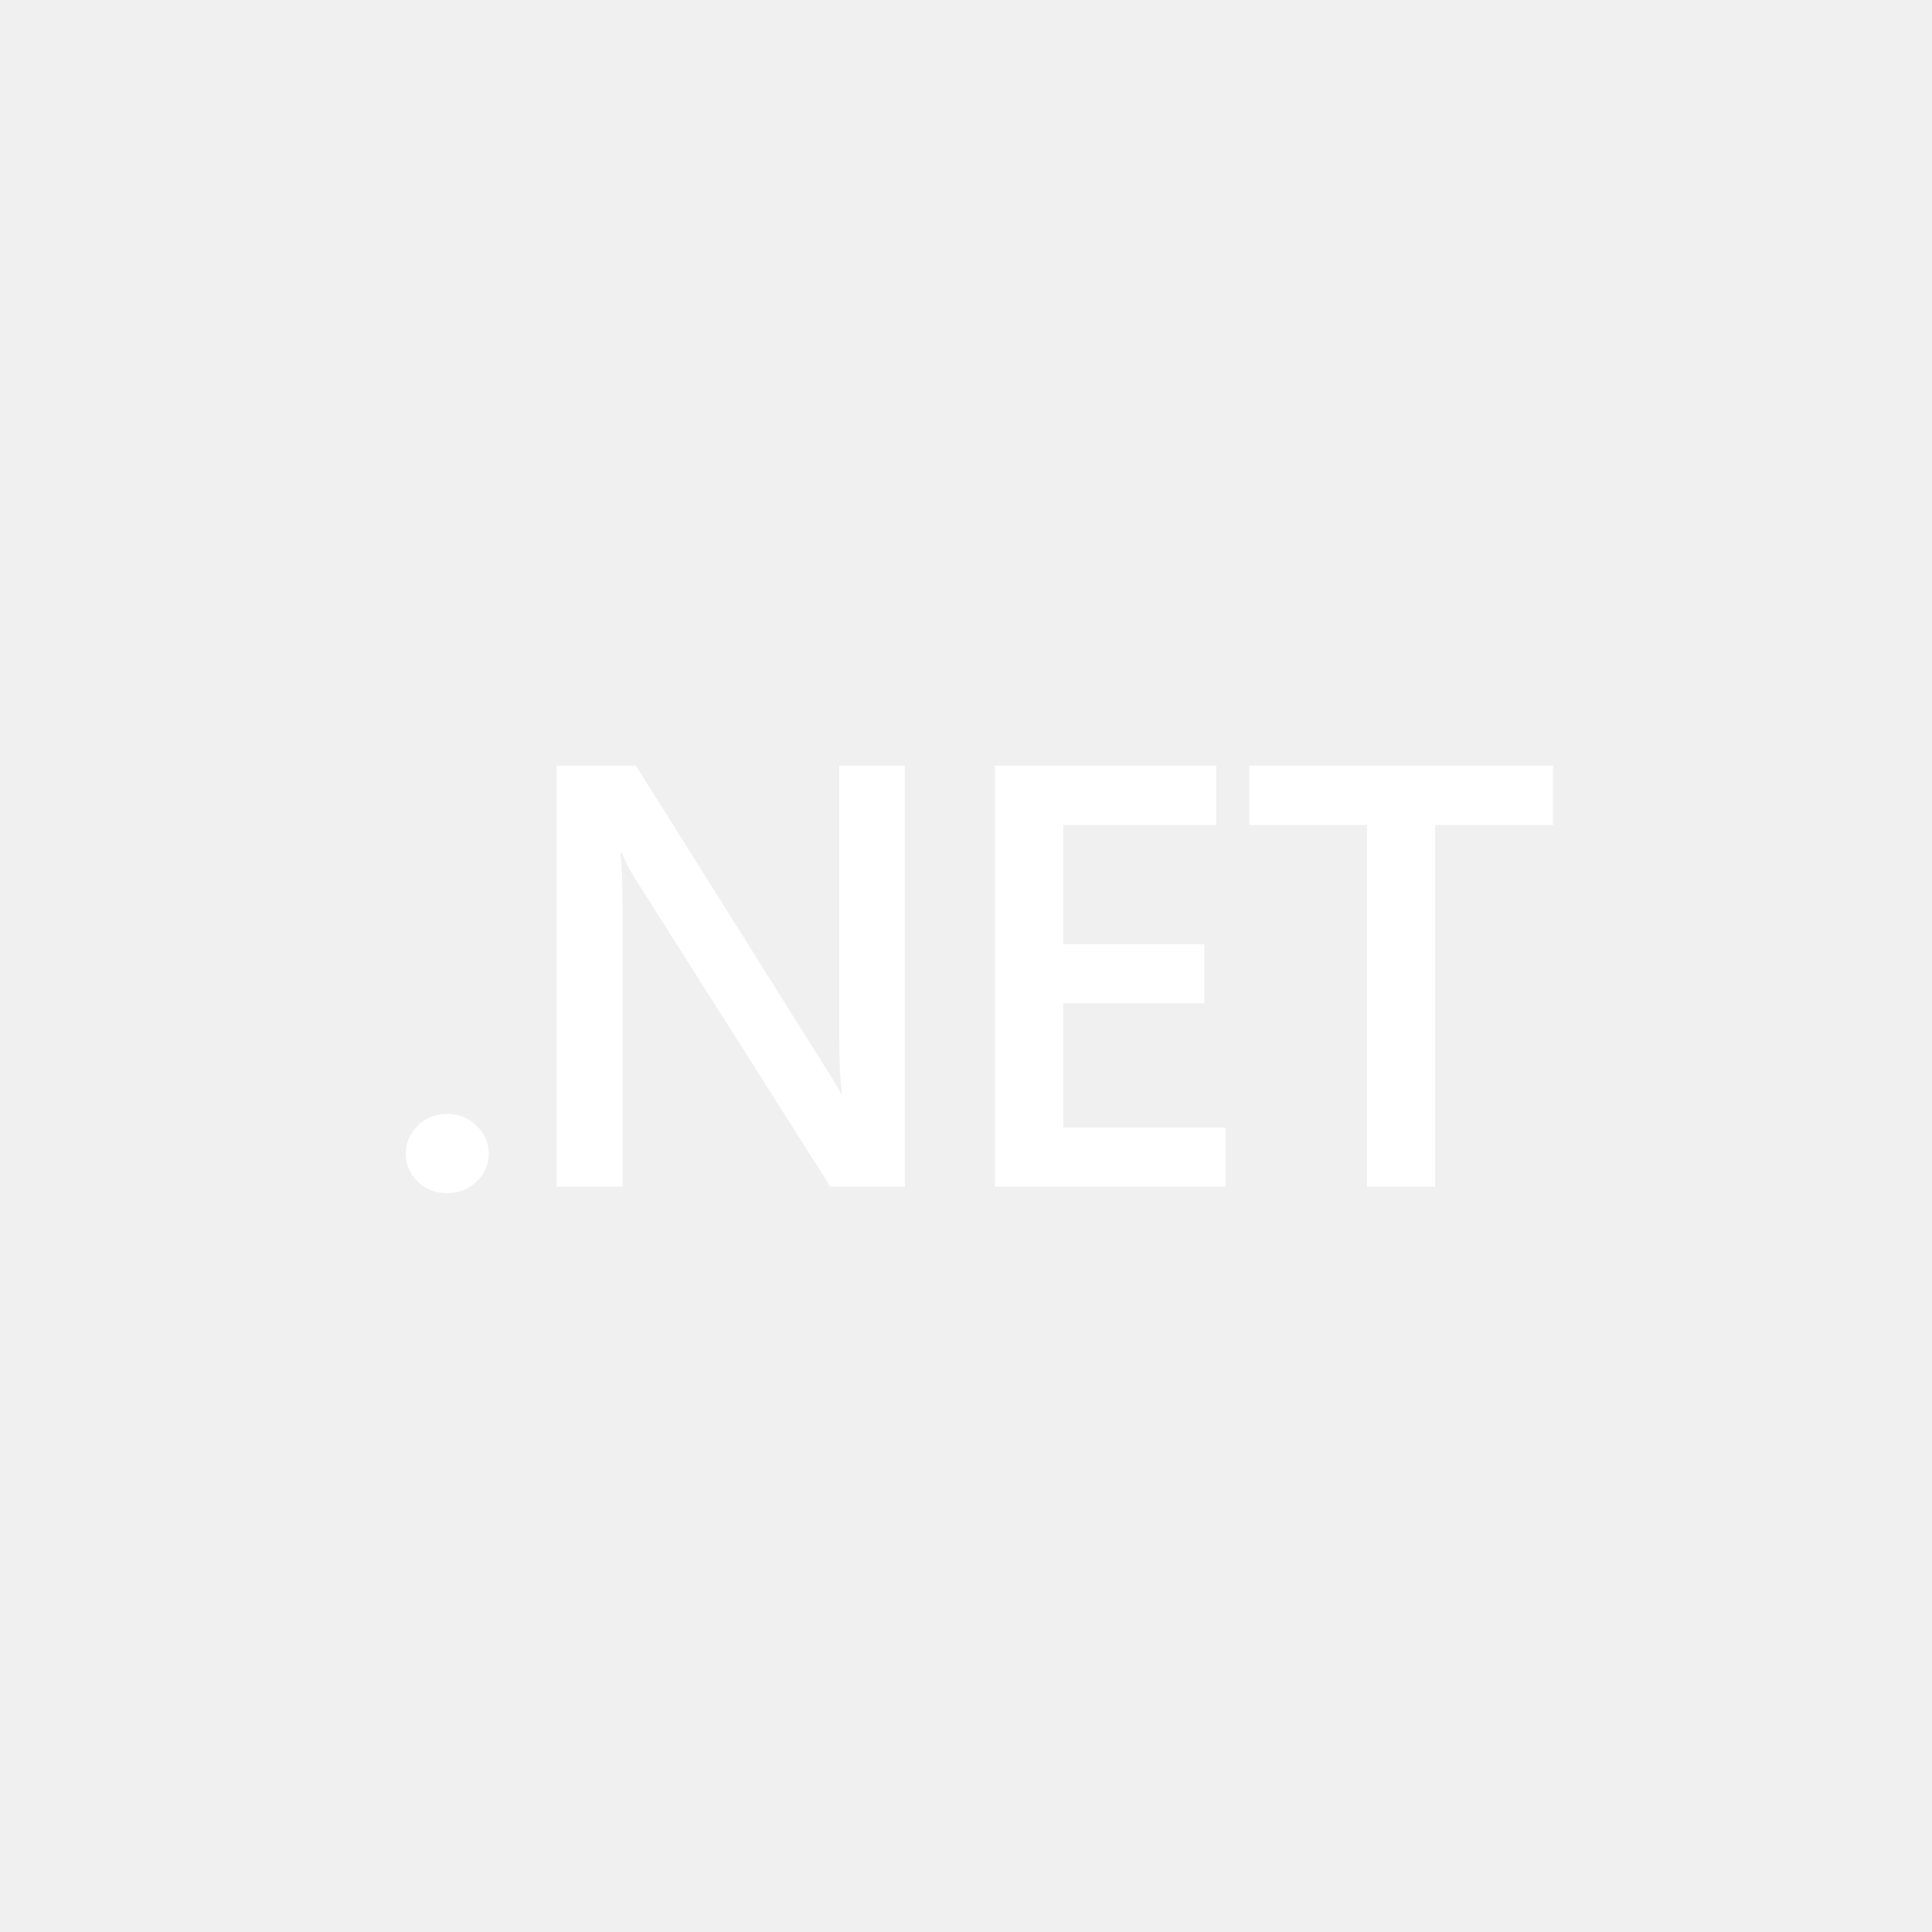
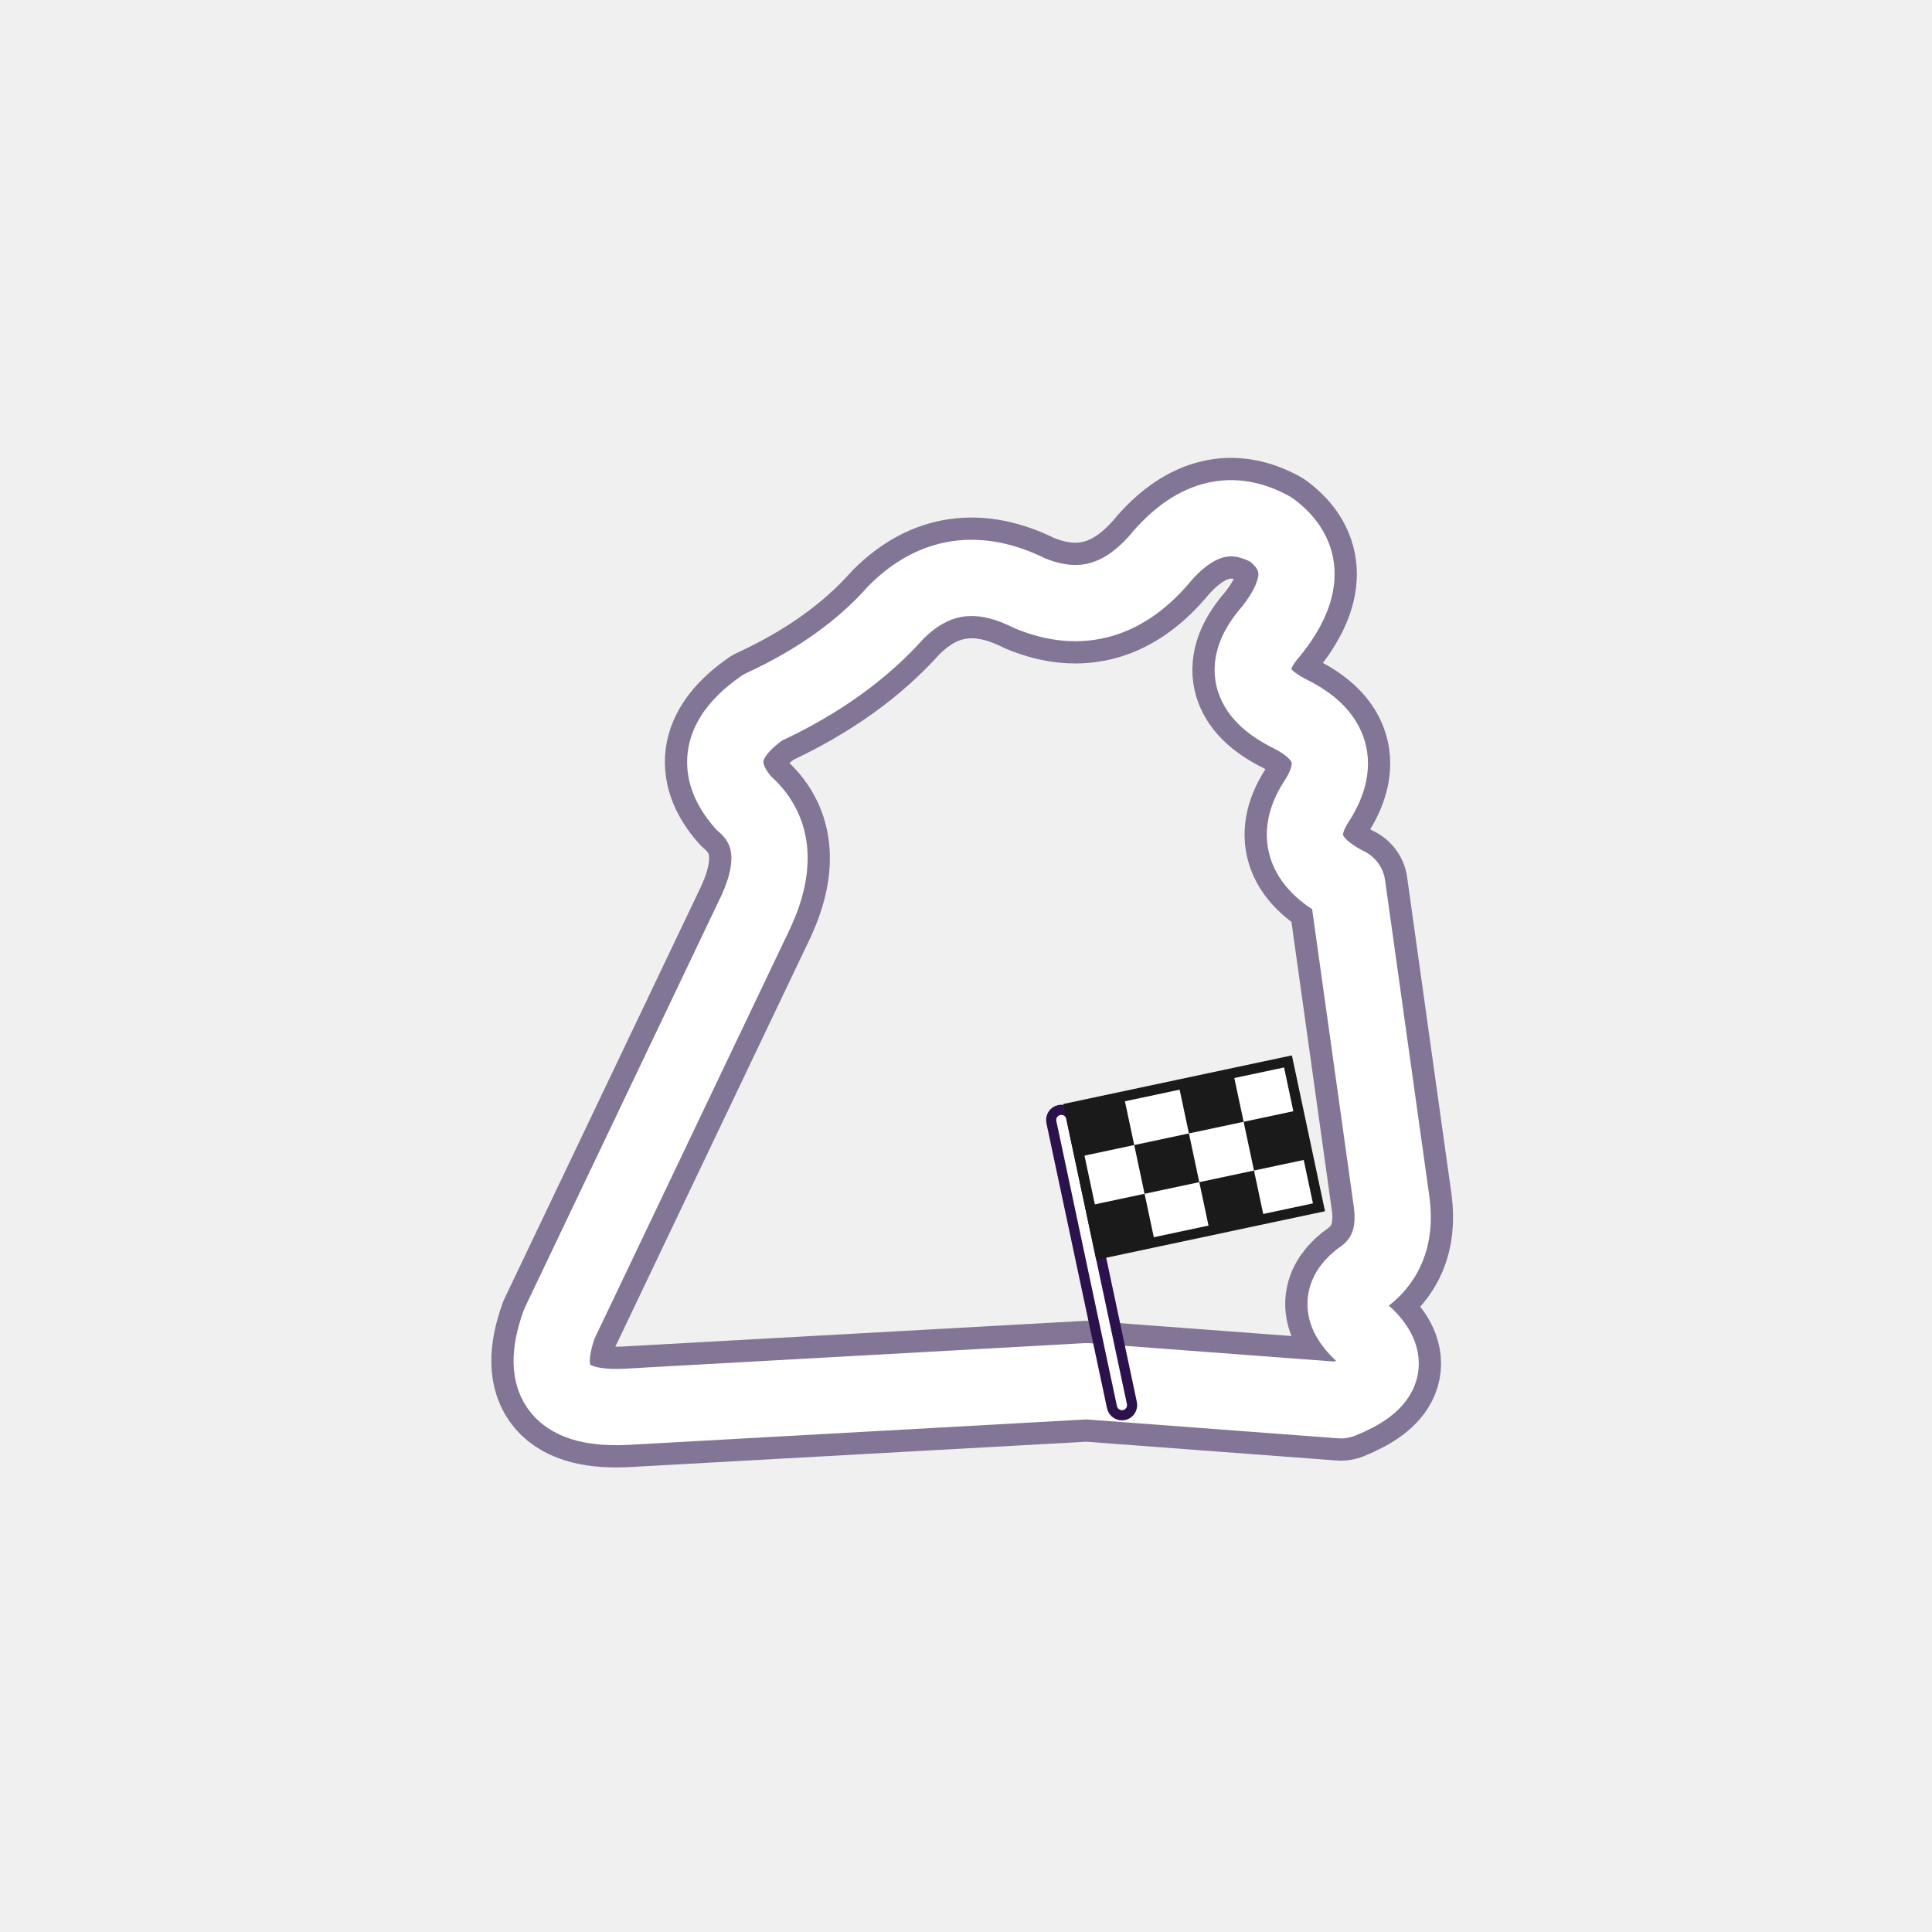
- <svg xmlns="http://www.w3.org/2000/svg" width="456" height="456" viewBox="0 0 456 456" version="1.1" xml:space="preserve" style="fill-rule:evenodd;clip-rule:evenodd;stroke-linejoin:round;stroke-miterlimit:2;">
-   <path d="m 105.5,281.609 c -2.703,0 -5.001,-0.9 -6.893,-2.702 -1.892,-1.848 -2.838,-4.042 -2.838,-6.582 0,-2.587 0.946,-4.804 2.838,-6.652 1.892,-1.848 4.19,-2.772 6.893,-2.772 2.748,0 5.068,0.924 6.96,2.772 1.937,1.848 2.906,4.064 2.906,6.652 0,2.54 -0.968,4.734 -2.906,6.582 -1.892,1.802 -4.212,2.702 -6.96,2.702 z" style="fill:#ffffff;fill-rule:nonzero;stroke-width:0.838" />
-   <path d="M 213.561,280.084 H 195.99 L 149.7,207.054 c -1.171,-1.848 -2.14,-3.765 -2.906,-5.751 h -0.406 c 0.361,2.125 0.541,6.675 0.541,13.65 v 65.132 h -15.543 v -99.36 h 18.719 l 44.737,71.298 c 1.892,2.957 3.109,4.989 3.649,6.098 h 0.27 c -0.45,-2.632 -0.676,-7.09 -0.676,-13.373 v -64.023 h 15.476 z" style="fill:#ffffff;fill-rule:nonzero;stroke-width:0.838" />
-   <path d="m 289.251,280.084 h -54.401 v -99.36 h 52.238 v 13.997 h -36.154 v 28.131 h 33.316 v 13.927 h -33.316 v 29.378 h 38.316 z" style="fill:#ffffff;fill-rule:nonzero;stroke-width:0.838" />
-   <path d="M 366.565,194.721 H 338.722 v 85.363 h -16.084 v -85.363 h -27.775 v -13.997 h 71.701 z" style="fill:#ffffff;fill-rule:nonzero;stroke-width:0.838" />
+ <svg xmlns="http://www.w3.org/2000/svg" width="456" height="456" viewBox="0 0 456 456">
+   <g transform="translate(73.5 74) scale(1.5)" stroke-linecap="round" stroke-linejoin="round" fill="none">
+     <path stroke="#2B124C" stroke-opacity="0.55" stroke-width="19" d="M122,168 L50,172 Q34,173 39,159 L70,94 Q75,83 68,77 Q61,69 71,62 Q84,56 92,47 Q101,38 113,44 Q125,49 134,38 Q142,29 151,34 Q159,40 151,50 Q144,58 154,63 Q164,68 158,77 Q153,85 163,90 L170,140 Q171,148 165,152 Q160,156 166,161 Q172,167 162,171 L122,168 Z" />
+     <path stroke="#FFFFFF" stroke-width="12" d="M122,168 L50,172 Q34,173 39,159 L70,94 Q75,83 68,77 Q61,69 71,62 Q84,56 92,47 Q101,38 113,44 Q125,49 134,38 Q142,29 151,34 Q159,40 151,50 Q144,58 154,63 Q164,68 158,77 Q153,85 163,90 L170,140 Q171,148 165,152 Q160,156 166,161 Q172,167 162,171 L122,168 Z" />
+   </g>
+   <g transform="translate(250 262) rotate(-12) scale(0.8)">
+     <rect x="-3" y="0" width="6" height="92" rx="3" fill="#FFFFFF" stroke="#2B124C" stroke-width="3" />
+     <rect x="3" y="0" width="66" height="44" fill="#FFFFFF" stroke="#1A1A1A" stroke-width="3" />
+     <g fill="#1A1A1A">
+       <rect x="3" y="0" width="16.5" height="14.7" />
+       <rect x="36" y="0" width="16.5" height="14.7" />
+       <rect x="19.5" y="14.7" width="16.5" height="14.7" />
+       <rect x="52.5" y="14.7" width="16.5" height="14.7" />
+       <rect x="3" y="29.4" width="16.5" height="14.6" />
+       <rect x="36" y="29.4" width="16.5" height="14.6" />
+     </g>
+   </g>
</svg>
